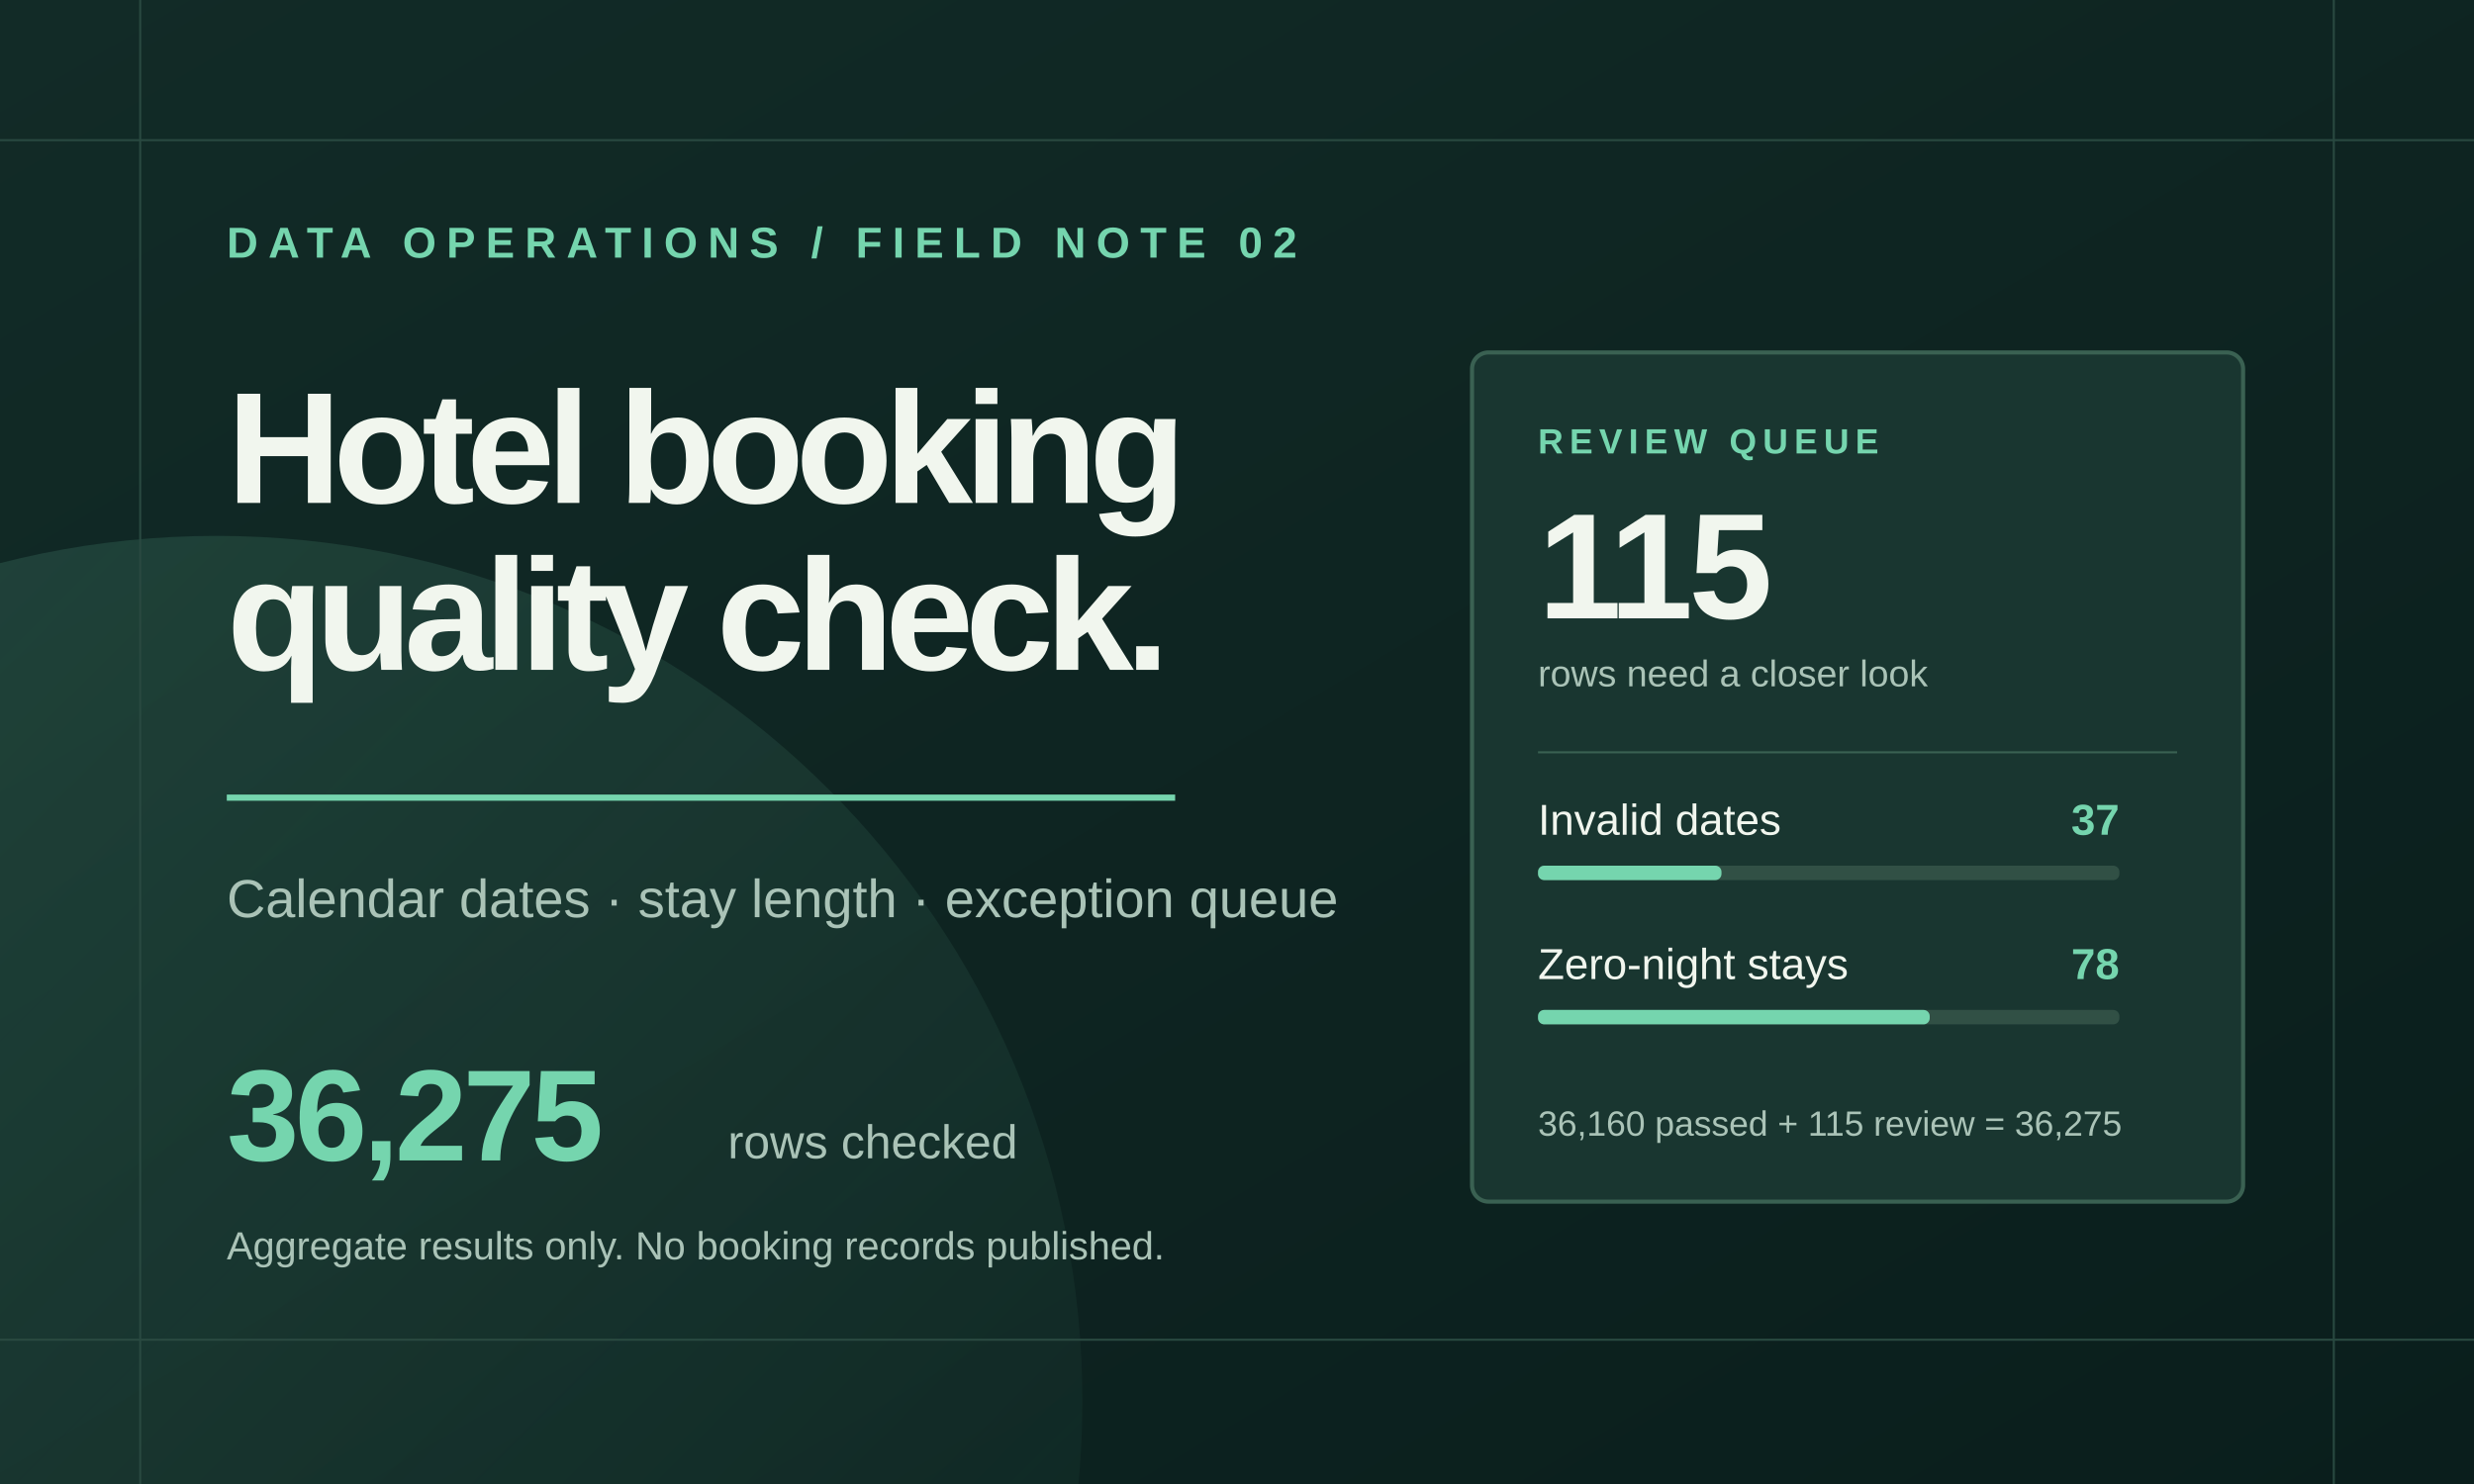
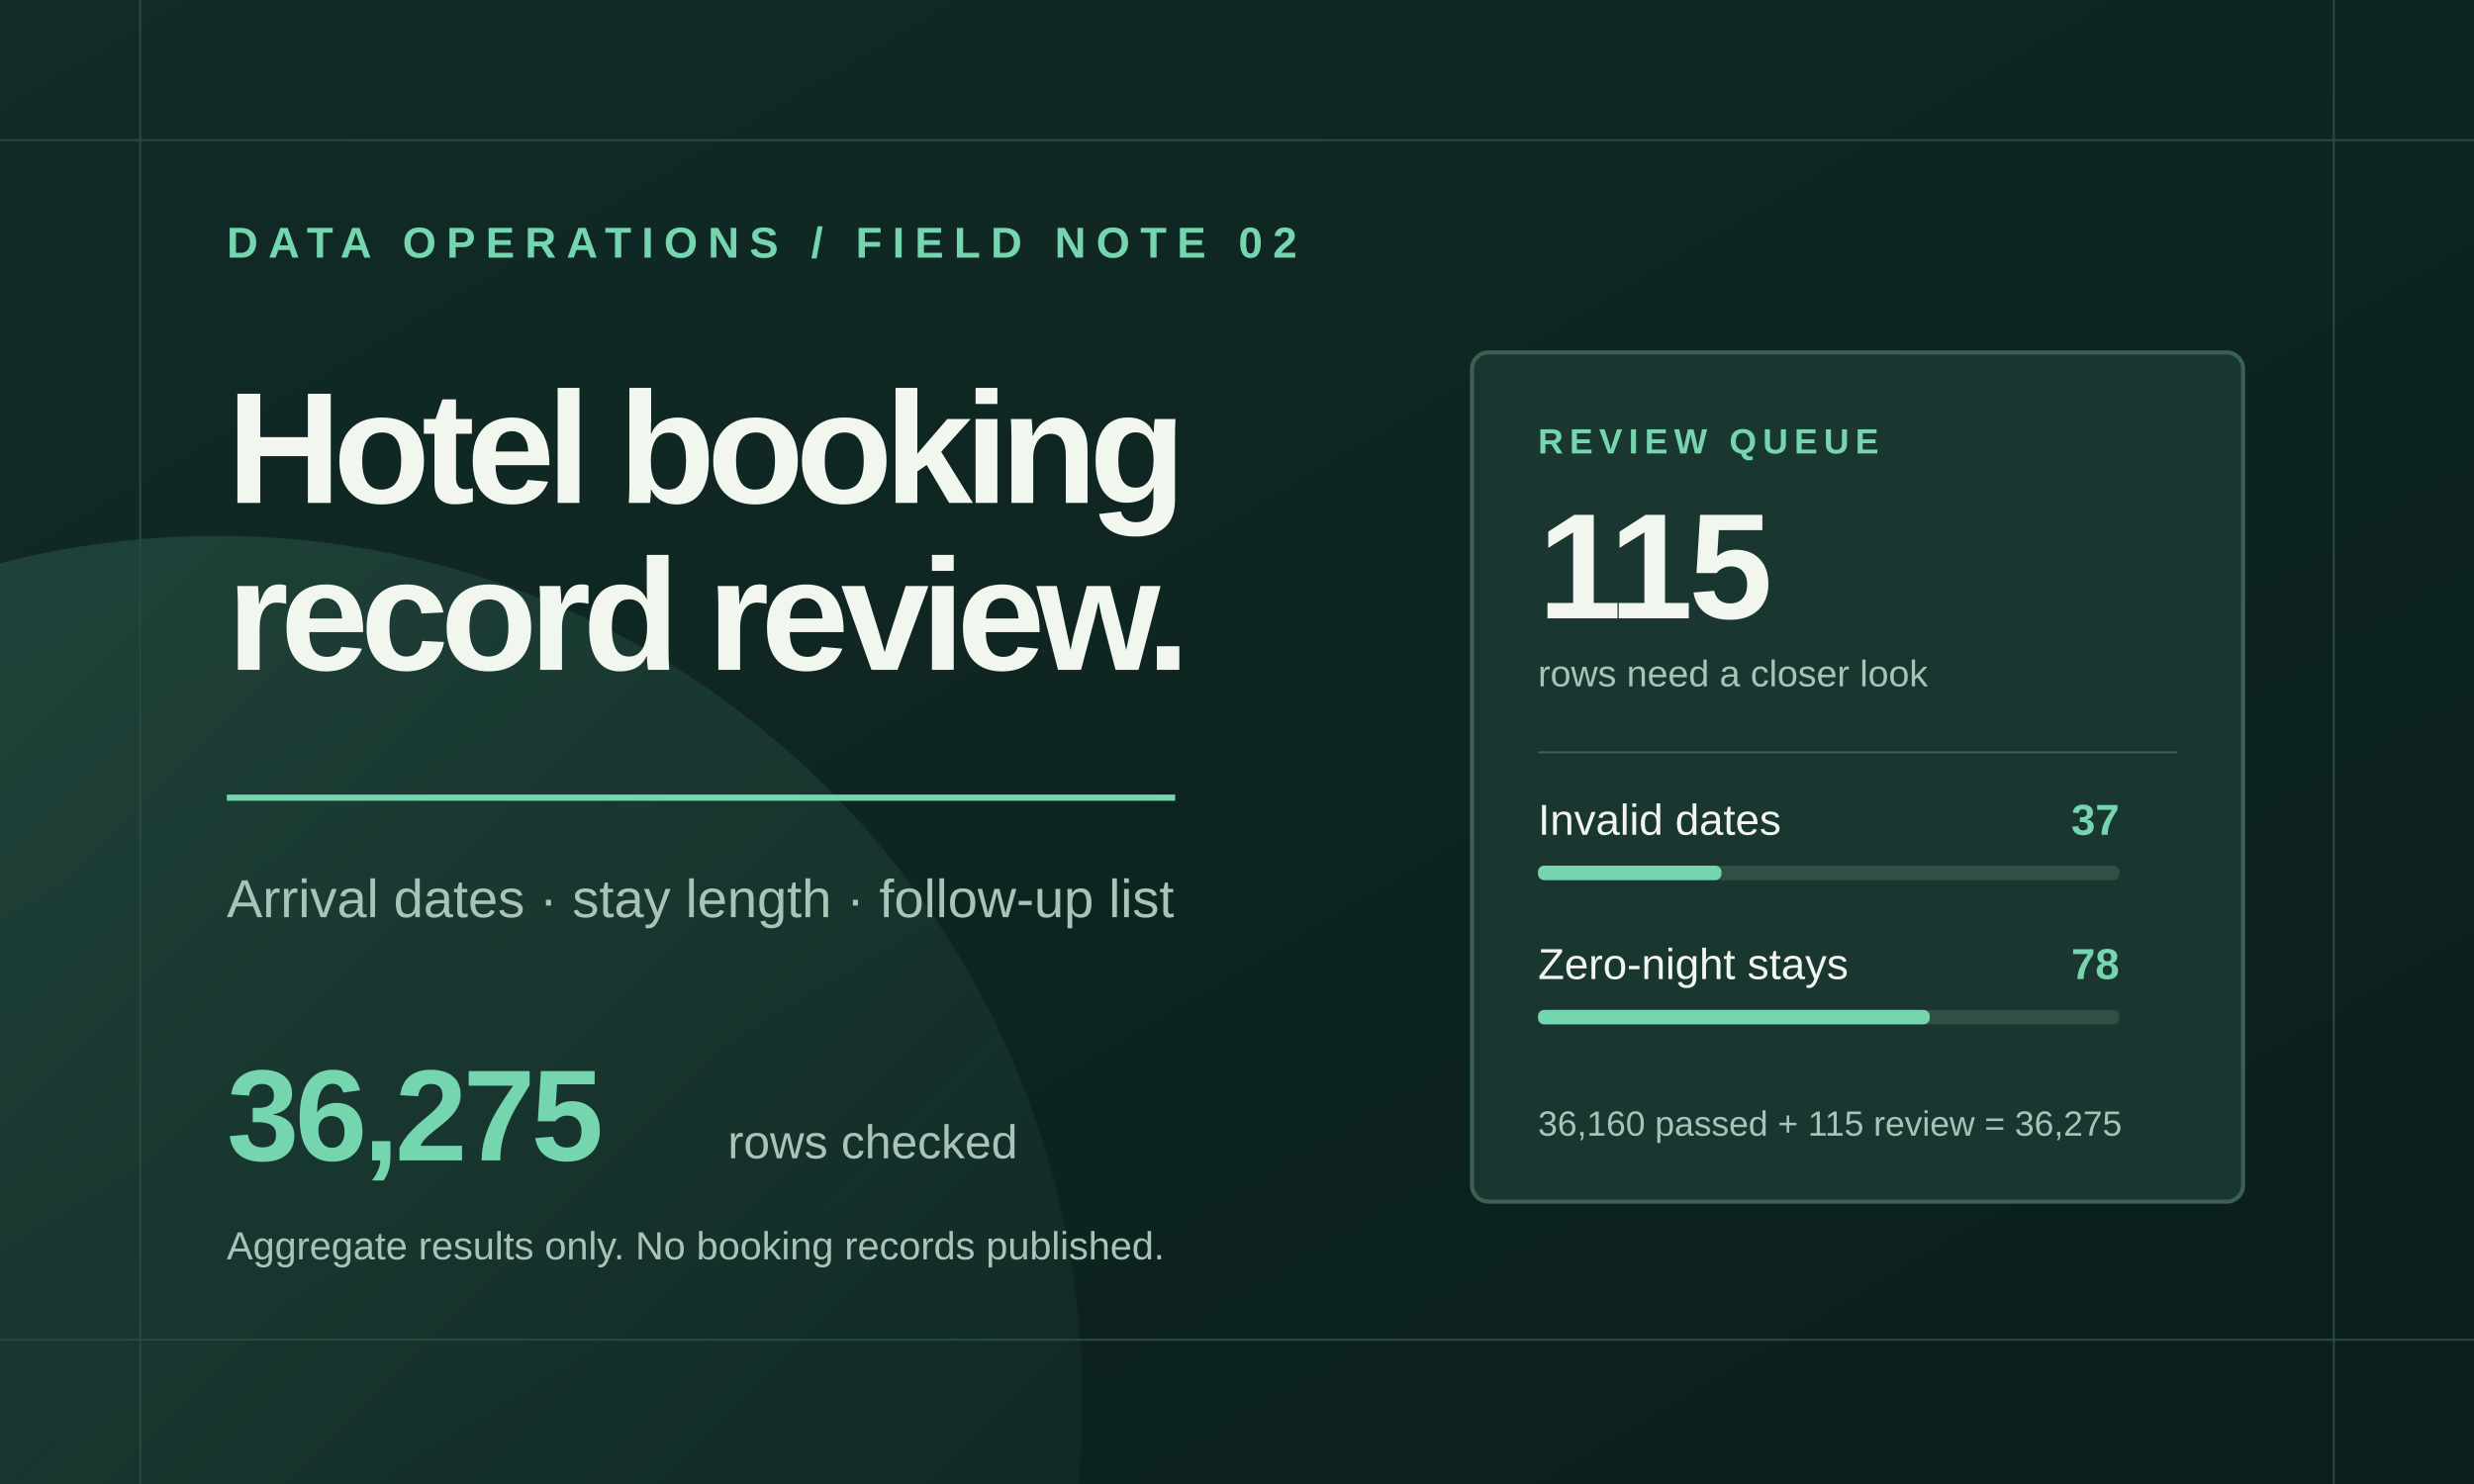
<svg xmlns="http://www.w3.org/2000/svg" width="1200" height="720" viewBox="0 0 1200 720" role="img" aria-labelledby="title desc">
  <defs>
    <linearGradient id="surface" x1="0" x2="1" y1="0" y2="1">
      <stop offset="0" stop-color="#122b27" />
      <stop offset="1" stop-color="#0a1e1c" />
    </linearGradient>
    <linearGradient id="wash" x1="0" x2="1" y1="0" y2="1">
      <stop offset="0" stop-color="#75d5ae" stop-opacity=".18" />
      <stop offset="1" stop-color="#75d5ae" stop-opacity="0" />
    </linearGradient>
  </defs>
  <rect width="1200" height="720" fill="url(#surface)" />
  <circle cx="105" cy="680" r="420" fill="url(#wash)" />
  <path d="M0 68H1200M0 650H1200" stroke="#294940" stroke-width="1" />
  <path d="M68 0V720M1132 0V720" stroke="#294940" stroke-width="1" />
  <text x="110" y="125" fill="#75d5ae" font-family="Arial,sans-serif" font-size="21" font-weight="700" letter-spacing="5">DATA OPERATIONS / FIELD NOTE 02</text>
  <text x="110" y="244" fill="#f1f6ee" font-family="Arial,sans-serif" font-size="77" font-weight="700" letter-spacing="-4">Hotel booking</text>
-   <text x="110" y="325" fill="#f1f6ee" font-family="Arial,sans-serif" font-size="77" font-weight="700" letter-spacing="-4">quality check.</text>
+   <text x="110" y="325" fill="#f1f6ee" font-family="Arial,sans-serif" font-size="77" font-weight="700" letter-spacing="-4">record review.</text>
  <path d="M110 387H570" stroke="#75d5ae" stroke-width="3" />
-   <text x="110" y="445" fill="#aac3b7" font-family="Arial,sans-serif" font-size="26">Calendar dates · stay length · exception queue</text>
+   <text x="110" y="445" fill="#aac3b7" font-family="Arial,sans-serif" font-size="26">Arrival dates · stay length · follow-up list</text>
  <text x="110" y="563" fill="#75d5ae" font-family="Arial,sans-serif" font-size="63" font-weight="700" letter-spacing="-2">36,275</text>
  <text x="353" y="562" fill="#aac3b7" font-family="Arial,sans-serif" font-size="23">rows checked</text>
  <text x="110" y="611" fill="#aac3b7" font-family="Arial,sans-serif" font-size="19">Aggregate results only. No booking records published.</text>
  <rect x="714" y="171" width="374" height="412" rx="8" fill="#193630" stroke="#3a6152" stroke-width="2" />
  <text x="746" y="220" fill="#75d5ae" font-family="Arial,sans-serif" font-size="17" font-weight="700" letter-spacing="3">REVIEW QUEUE</text>
  <text x="746" y="300" fill="#f1f6ee" font-family="Arial,sans-serif" font-size="73" font-weight="700" letter-spacing="-2">115</text>
  <text x="746" y="333" fill="#aac3b7" font-family="Arial,sans-serif" font-size="18">rows need a closer look</text>
  <path d="M746 365H1056" stroke="#3a6152" />
  <text x="746" y="405" fill="#f1f6ee" font-family="Arial,sans-serif" font-size="21">Invalid dates</text>
  <text x="1028" y="405" fill="#75d5ae" font-family="Arial,sans-serif" font-size="21" font-weight="700" text-anchor="end">37</text>
  <rect x="746" y="420" width="282" height="7" rx="3" fill="#315045" />
  <rect x="746" y="420" width="89" height="7" rx="3" fill="#75d5ae" />
  <text x="746" y="475" fill="#f1f6ee" font-family="Arial,sans-serif" font-size="21">Zero-night stays</text>
  <text x="1028" y="475" fill="#75d5ae" font-family="Arial,sans-serif" font-size="21" font-weight="700" text-anchor="end">78</text>
  <rect x="746" y="490" width="282" height="7" rx="3" fill="#315045" />
  <rect x="746" y="490" width="190" height="7" rx="3" fill="#75d5ae" />
  <text x="746" y="551" fill="#aac3b7" font-family="Arial,sans-serif" font-size="17">36,160 passed + 115 review = 36,275</text>
</svg>
